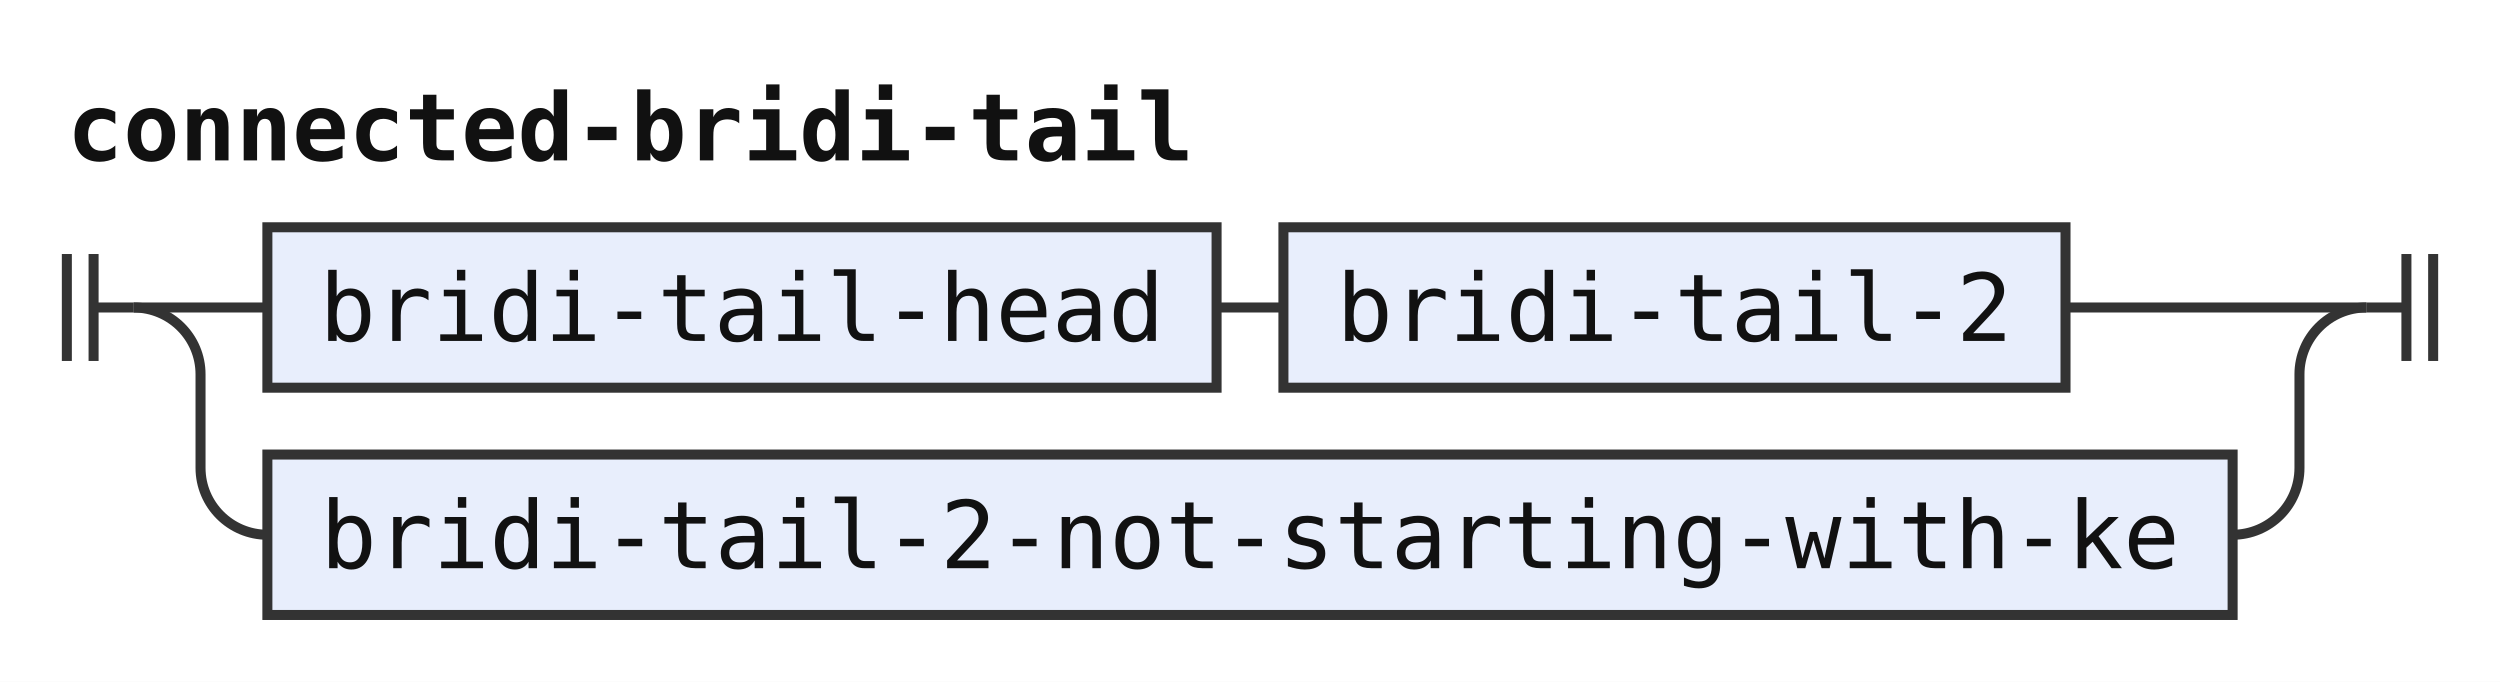
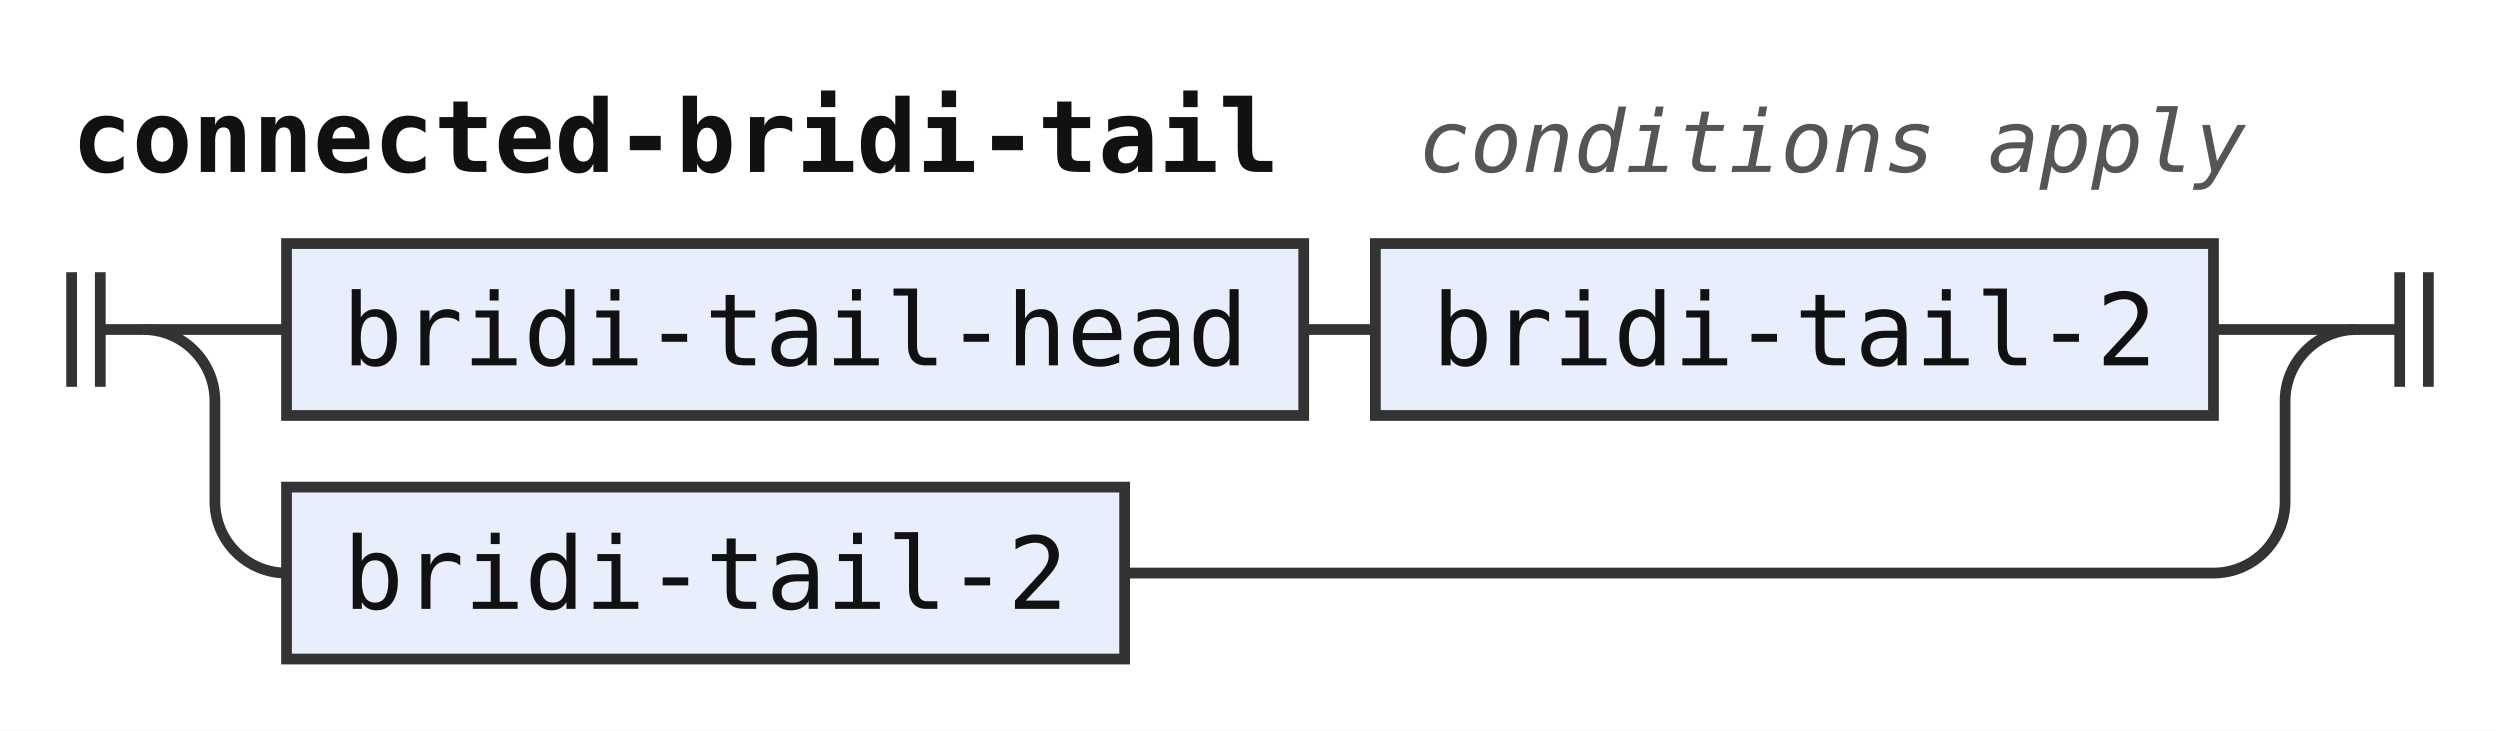
- <svg xmlns="http://www.w3.org/2000/svg" width="374" height="102" viewBox="0 0 374 102" role="img" aria-label="Railroad diagram of the rule connected-bridi-tail">
+ <svg xmlns="http://www.w3.org/2000/svg" width="349" height="102" viewBox="0 0 349 102" role="img" aria-label="Railroad diagram of the rule connected-bridi-tail">
  <style>path{fill:none;stroke:#333;stroke-width:1.5}.rule rect{fill:#e8eefc;stroke:#333;stroke-width:1.5}.terminal rect{fill:#fdf6d8;stroke:#333;stroke-width:1.5}text{font-family:ui-monospace,SFMono-Regular,Menlo,Consolas,"DejaVu Sans Mono","Liberation Mono",monospace;font-size:14px;fill:#111;text-anchor:middle}text.label{font-size:12px;font-style:italic;fill:#555;text-anchor:start}text.title{font-weight:bold;text-anchor:start}</style>
  <rect width="100%" height="100%" fill="#fff" />
  <text class="title" x="10" y="24" textLength="168" lengthAdjust="spacingAndGlyphs">connected-bridi-tail</text>
+   <text class="label" x="198" y="24" textLength="115.2" lengthAdjust="spacingAndGlyphs">conditions apply</text>
  <path d="M10 38v16m4 -16v16M14 46h6" />
  <path d="M20 46h20" />
  <g class="rule">
    <rect x="40" y="34" width="142" height="24" rx="0" />
    <text x="111" y="51" textLength="126" lengthAdjust="spacingAndGlyphs">bridi-tail-head</text>
  </g>
  <path d="M182 46h10" />
  <g class="rule">
    <rect x="192" y="34" width="117" height="24" rx="0" />
    <text x="250.5" y="51" textLength="100.8" lengthAdjust="spacingAndGlyphs">bridi-tail-2</text>
  </g>
-   <path d="M309 46H354" />
+   <path d="M309 46H329" />
  <path d="M20 46a10 10 0 0 1 10 10V70a10 10 0 0 0 10 10" />
  <g class="rule">
-     <rect x="40" y="68" width="294" height="24" rx="0" />
-     <text x="187" y="85" textLength="277.2" lengthAdjust="spacingAndGlyphs">bridi-tail-2-not-starting-with-ke</text>
+     <rect x="40" y="68" width="117" height="24" rx="0" />
+     <text x="98.5" y="85" textLength="100.8" lengthAdjust="spacingAndGlyphs">bridi-tail-2</text>
  </g>
-   <path d="M334 80H334a10 10 0 0 0 10 -10V56a10 10 0 0 1 10 -10" />
-   <path d="M354 46h6m0 -8v16m4 -16v16" />
+   <path d="M157 80H309a10 10 0 0 0 10 -10V56a10 10 0 0 1 10 -10" />
+   <path d="M329 46h6m0 -8v16m4 -16v16" />
</svg>
